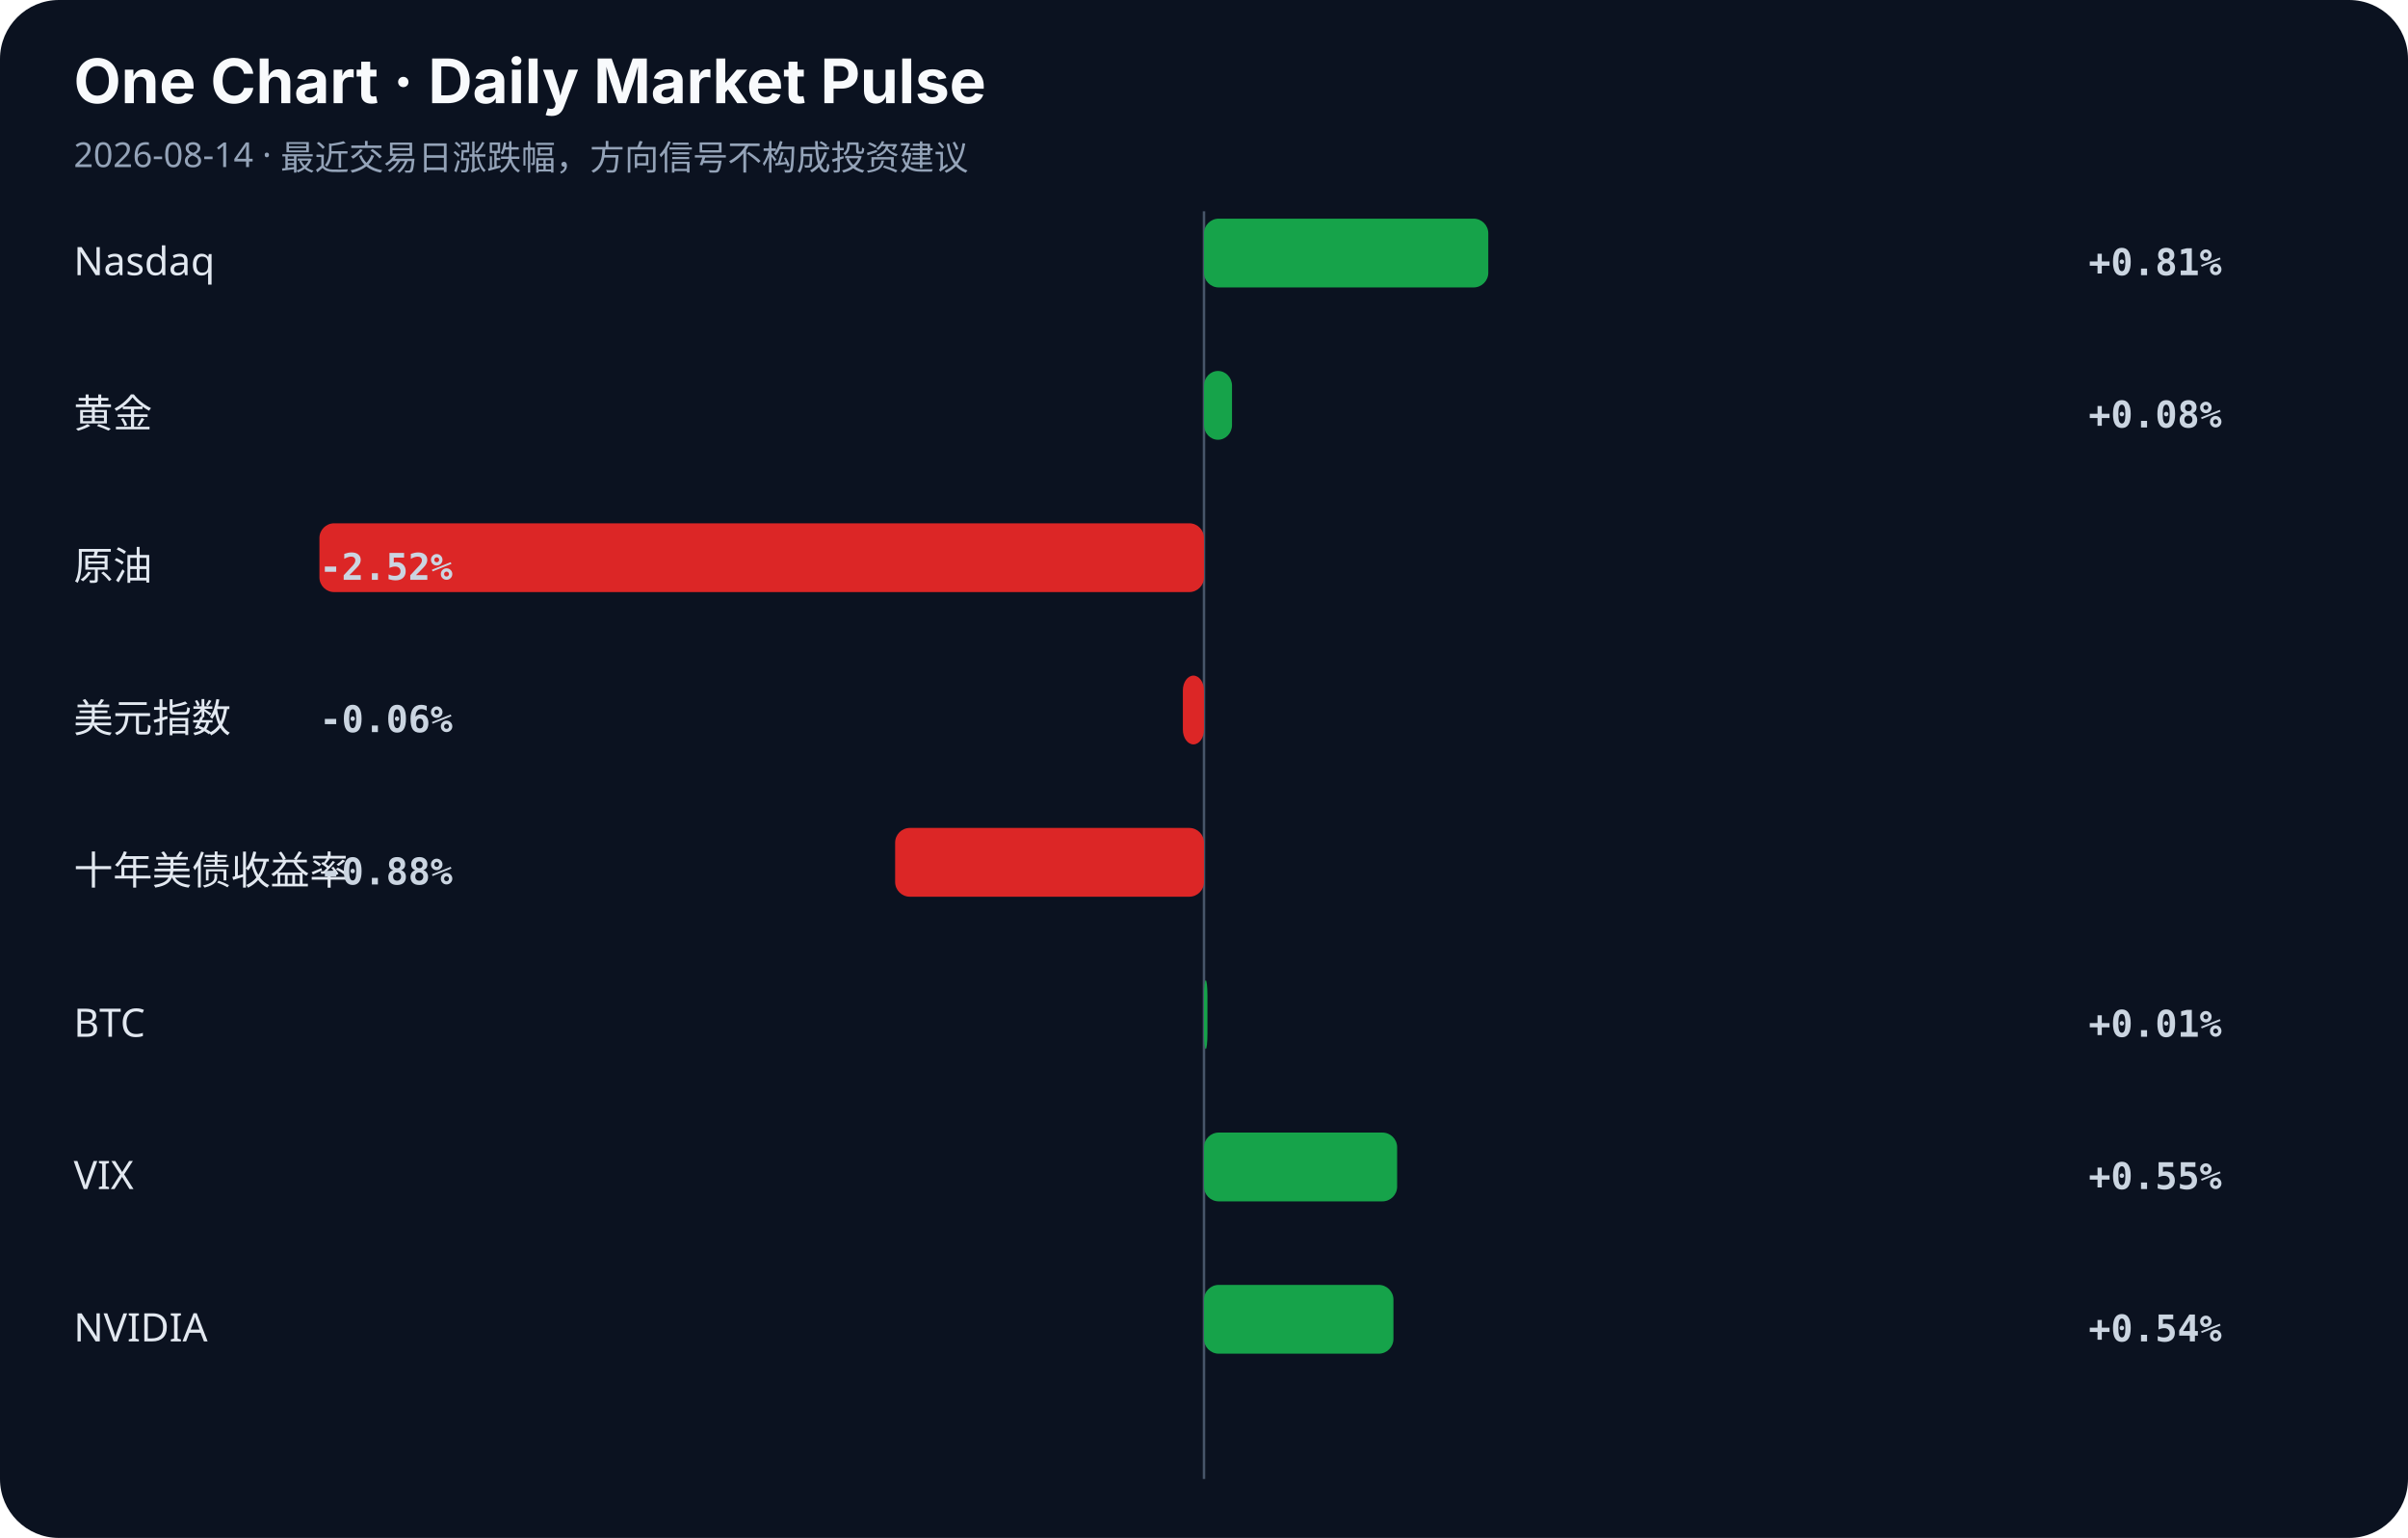
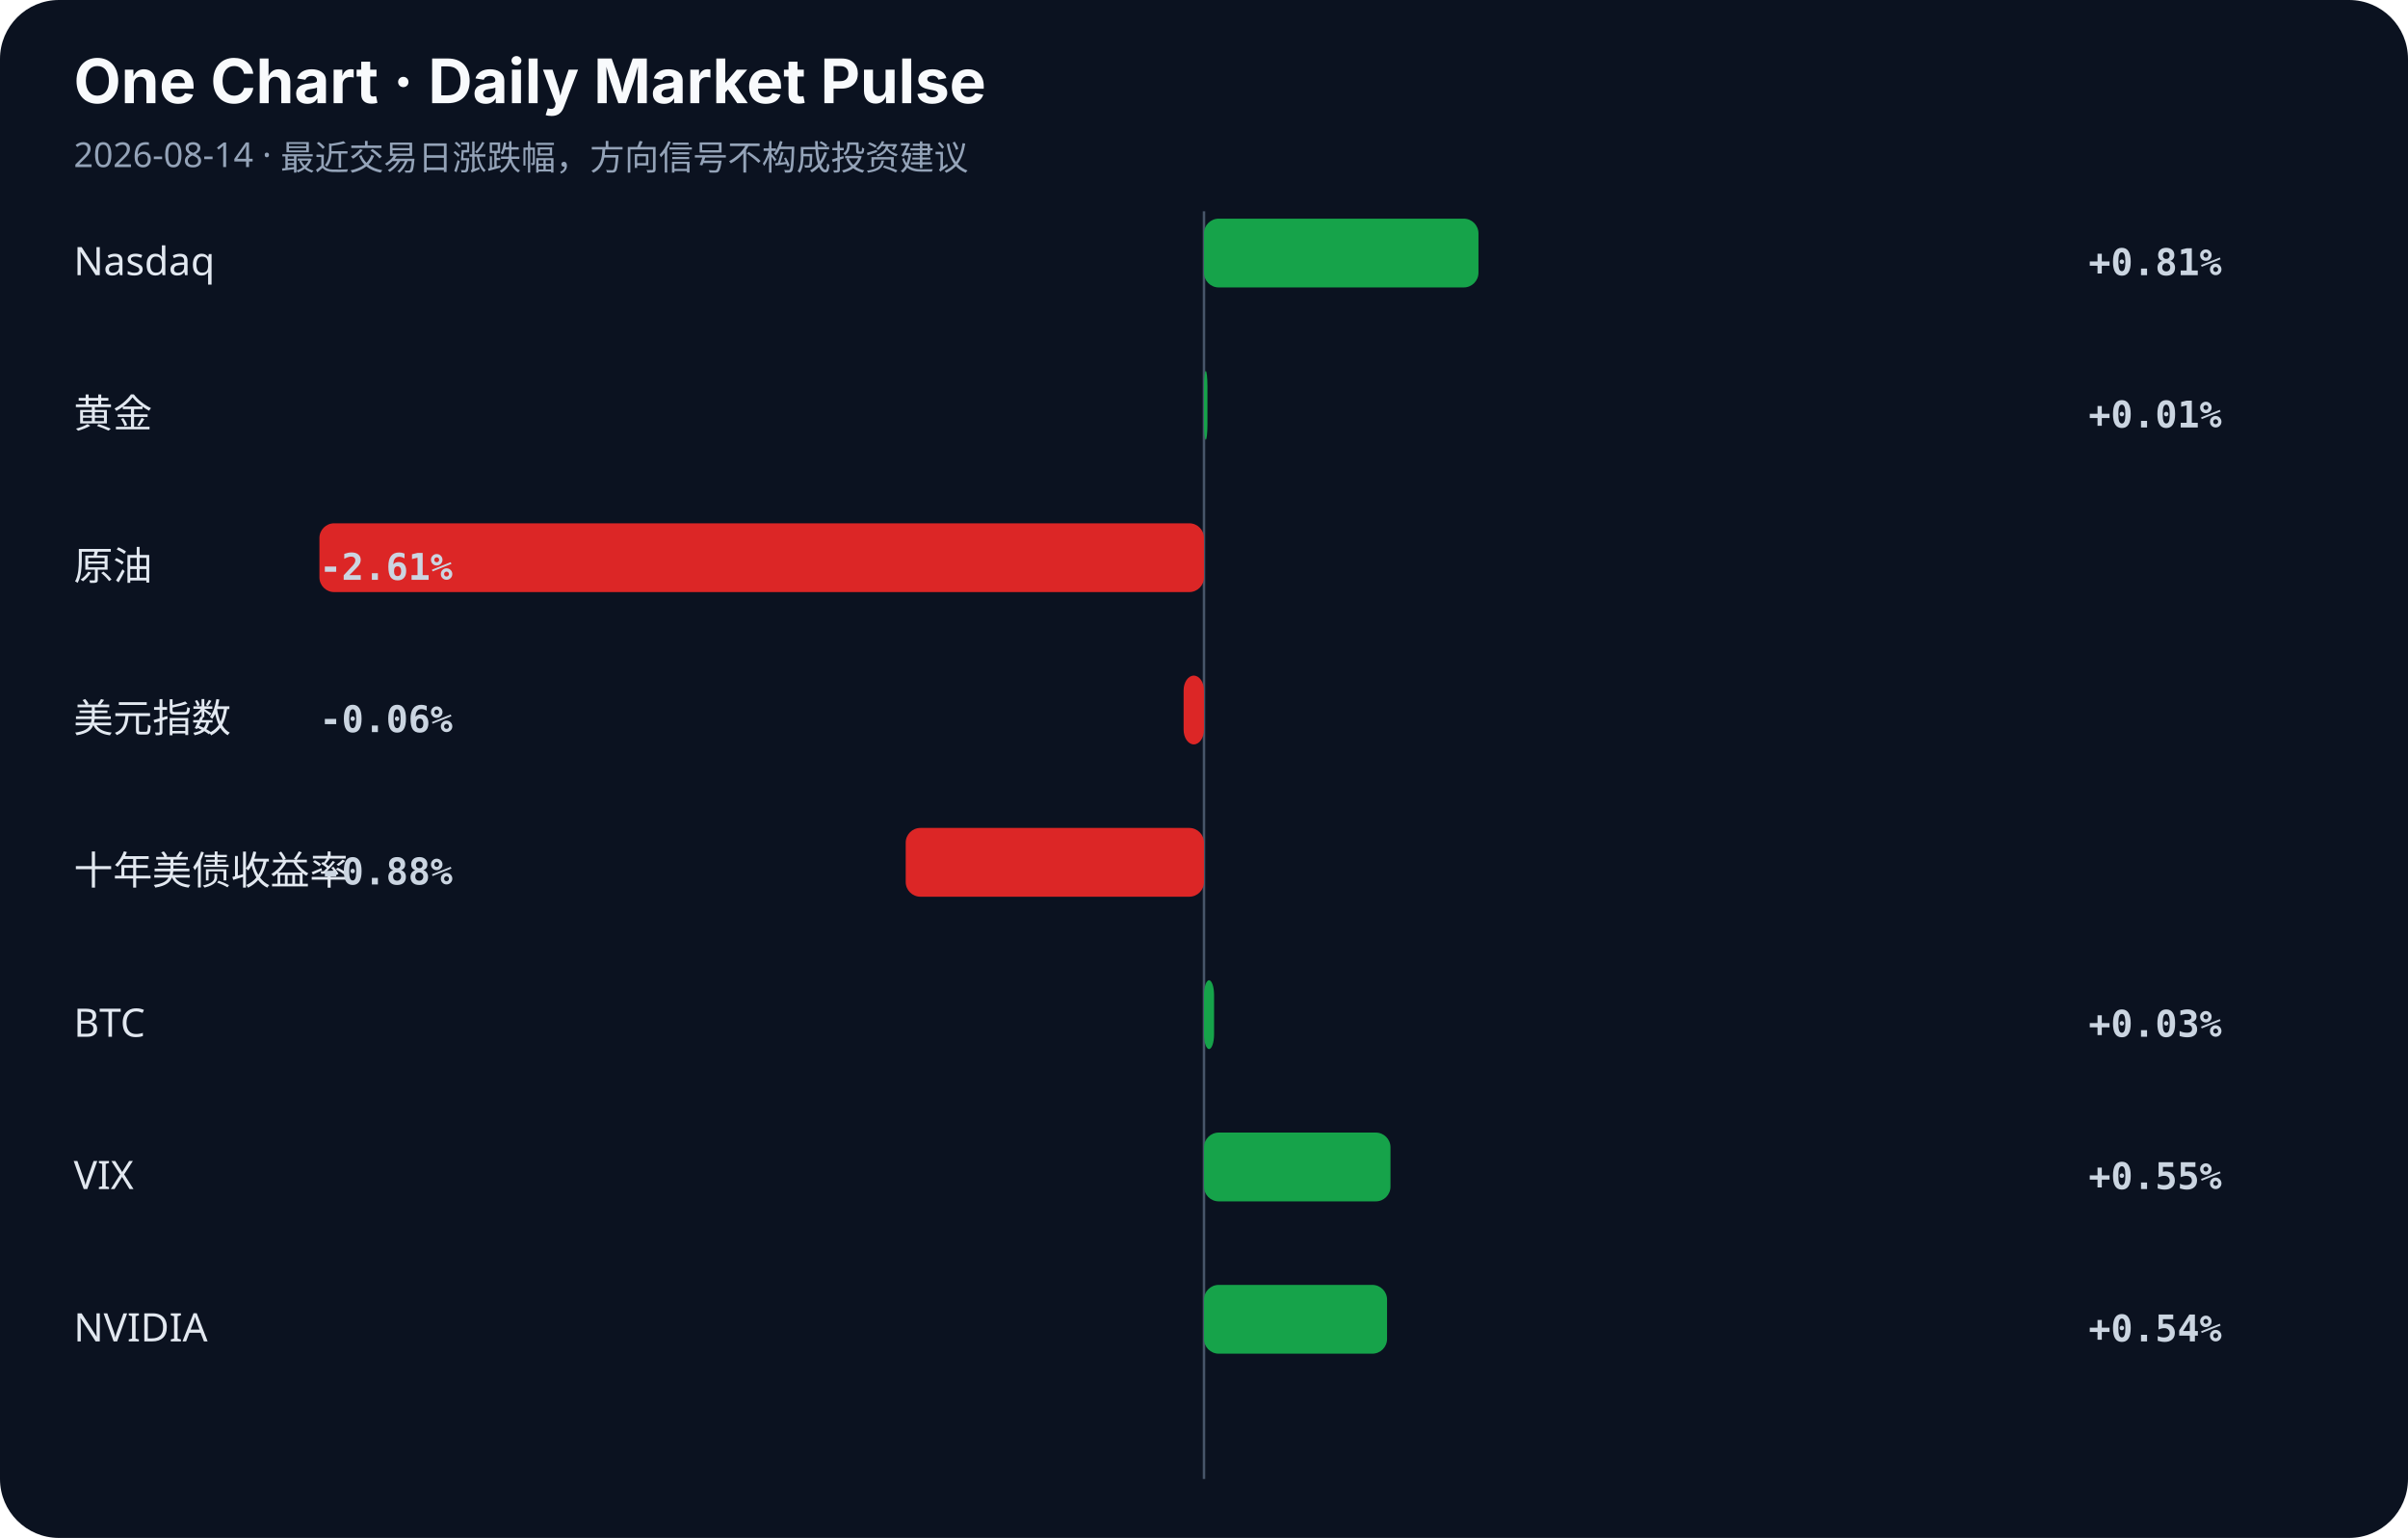
<svg xmlns="http://www.w3.org/2000/svg" width="980" height="626" viewBox="0 0 980 626">
  <rect width="100%" height="100%" rx="24" fill="#0b1220" />
  <style>.title{font:700 25px -apple-system,BlinkMacSystemFont,sans-serif;fill:#f8fafc}.sub{font:14px sans-serif;fill:#94a3b8}.label{font:16px sans-serif;fill:#e2e8f0}.value{font:600 15px monospace;fill:#cbd5e1}.axis{stroke:#475569;stroke-width:1}</style>
  <text x="30" y="42" class="title">One Chart · Daily Market Pulse</text>
  <text x="30" y="68" class="sub">2026-08-14 · 最近交易日涨跌幅，方向信号不构成投资建议</text>
  <line x1="490" y1="86" x2="490" y2="602" class="axis" />
  <text x="30" y="112" class="label">Nasdaq</text>
-   <rect x="490.0" y="89" width="115.7" height="28" rx="6" fill="#16a34a" />
+   <rect x="490.0" y="89" width="111.7" height="28" rx="6" fill="#16a34a" />
  <text x="850" y="112" class="value">+0.81%</text>
  <text x="30" y="174" class="label">黄金</text>
-   <rect x="490.0" y="151" width="11.4" height="28" rx="6" fill="#16a34a" />
-   <text x="850" y="174" class="value">+0.08%</text>
+   <rect x="490.0" y="151" width="1.4" height="28" rx="6" fill="#16a34a" />
+   <text x="850" y="174" class="value">+0.01%</text>
  <text x="30" y="236" class="label">原油</text>
  <rect x="130.0" y="213" width="360.0" height="28" rx="6" fill="#dc2626" />
-   <text x="130" y="236" class="value">-2.52%</text>
+   <text x="130" y="236" class="value">-2.61%</text>
  <text x="30" y="298" class="label">美元指数</text>
-   <rect x="481.4" y="275" width="8.6" height="28" rx="6" fill="#dc2626" />
+   <rect x="481.7" y="275" width="8.3" height="28" rx="6" fill="#dc2626" />
  <text x="130" y="298" class="value">-0.06%</text>
  <text x="30" y="360" class="label">十年美债收益率</text>
-   <rect x="364.3" y="337" width="125.7" height="28" rx="6" fill="#dc2626" />
+   <rect x="368.6" y="337" width="121.4" height="28" rx="6" fill="#dc2626" />
  <text x="130" y="360" class="value">-0.88%</text>
  <text x="30" y="422" class="label">BTC</text>
-   <rect x="490.0" y="399" width="1.4" height="28" rx="6" fill="#16a34a" />
-   <text x="850" y="422" class="value">+0.01%</text>
+   <rect x="490.0" y="399" width="4.1" height="28" rx="6" fill="#16a34a" />
+   <text x="850" y="422" class="value">+0.03%</text>
  <text x="30" y="484" class="label">VIX</text>
-   <rect x="490.0" y="461" width="78.6" height="28" rx="6" fill="#16a34a" />
+   <rect x="490.0" y="461" width="75.9" height="28" rx="6" fill="#16a34a" />
  <text x="850" y="484" class="value">+0.55%</text>
  <text x="30" y="546" class="label">NVIDIA</text>
-   <rect x="490.0" y="523" width="77.1" height="28" rx="6" fill="#16a34a" />
+   <rect x="490.0" y="523" width="74.5" height="28" rx="6" fill="#16a34a" />
  <text x="850" y="546" class="value">+0.54%</text>
</svg>
